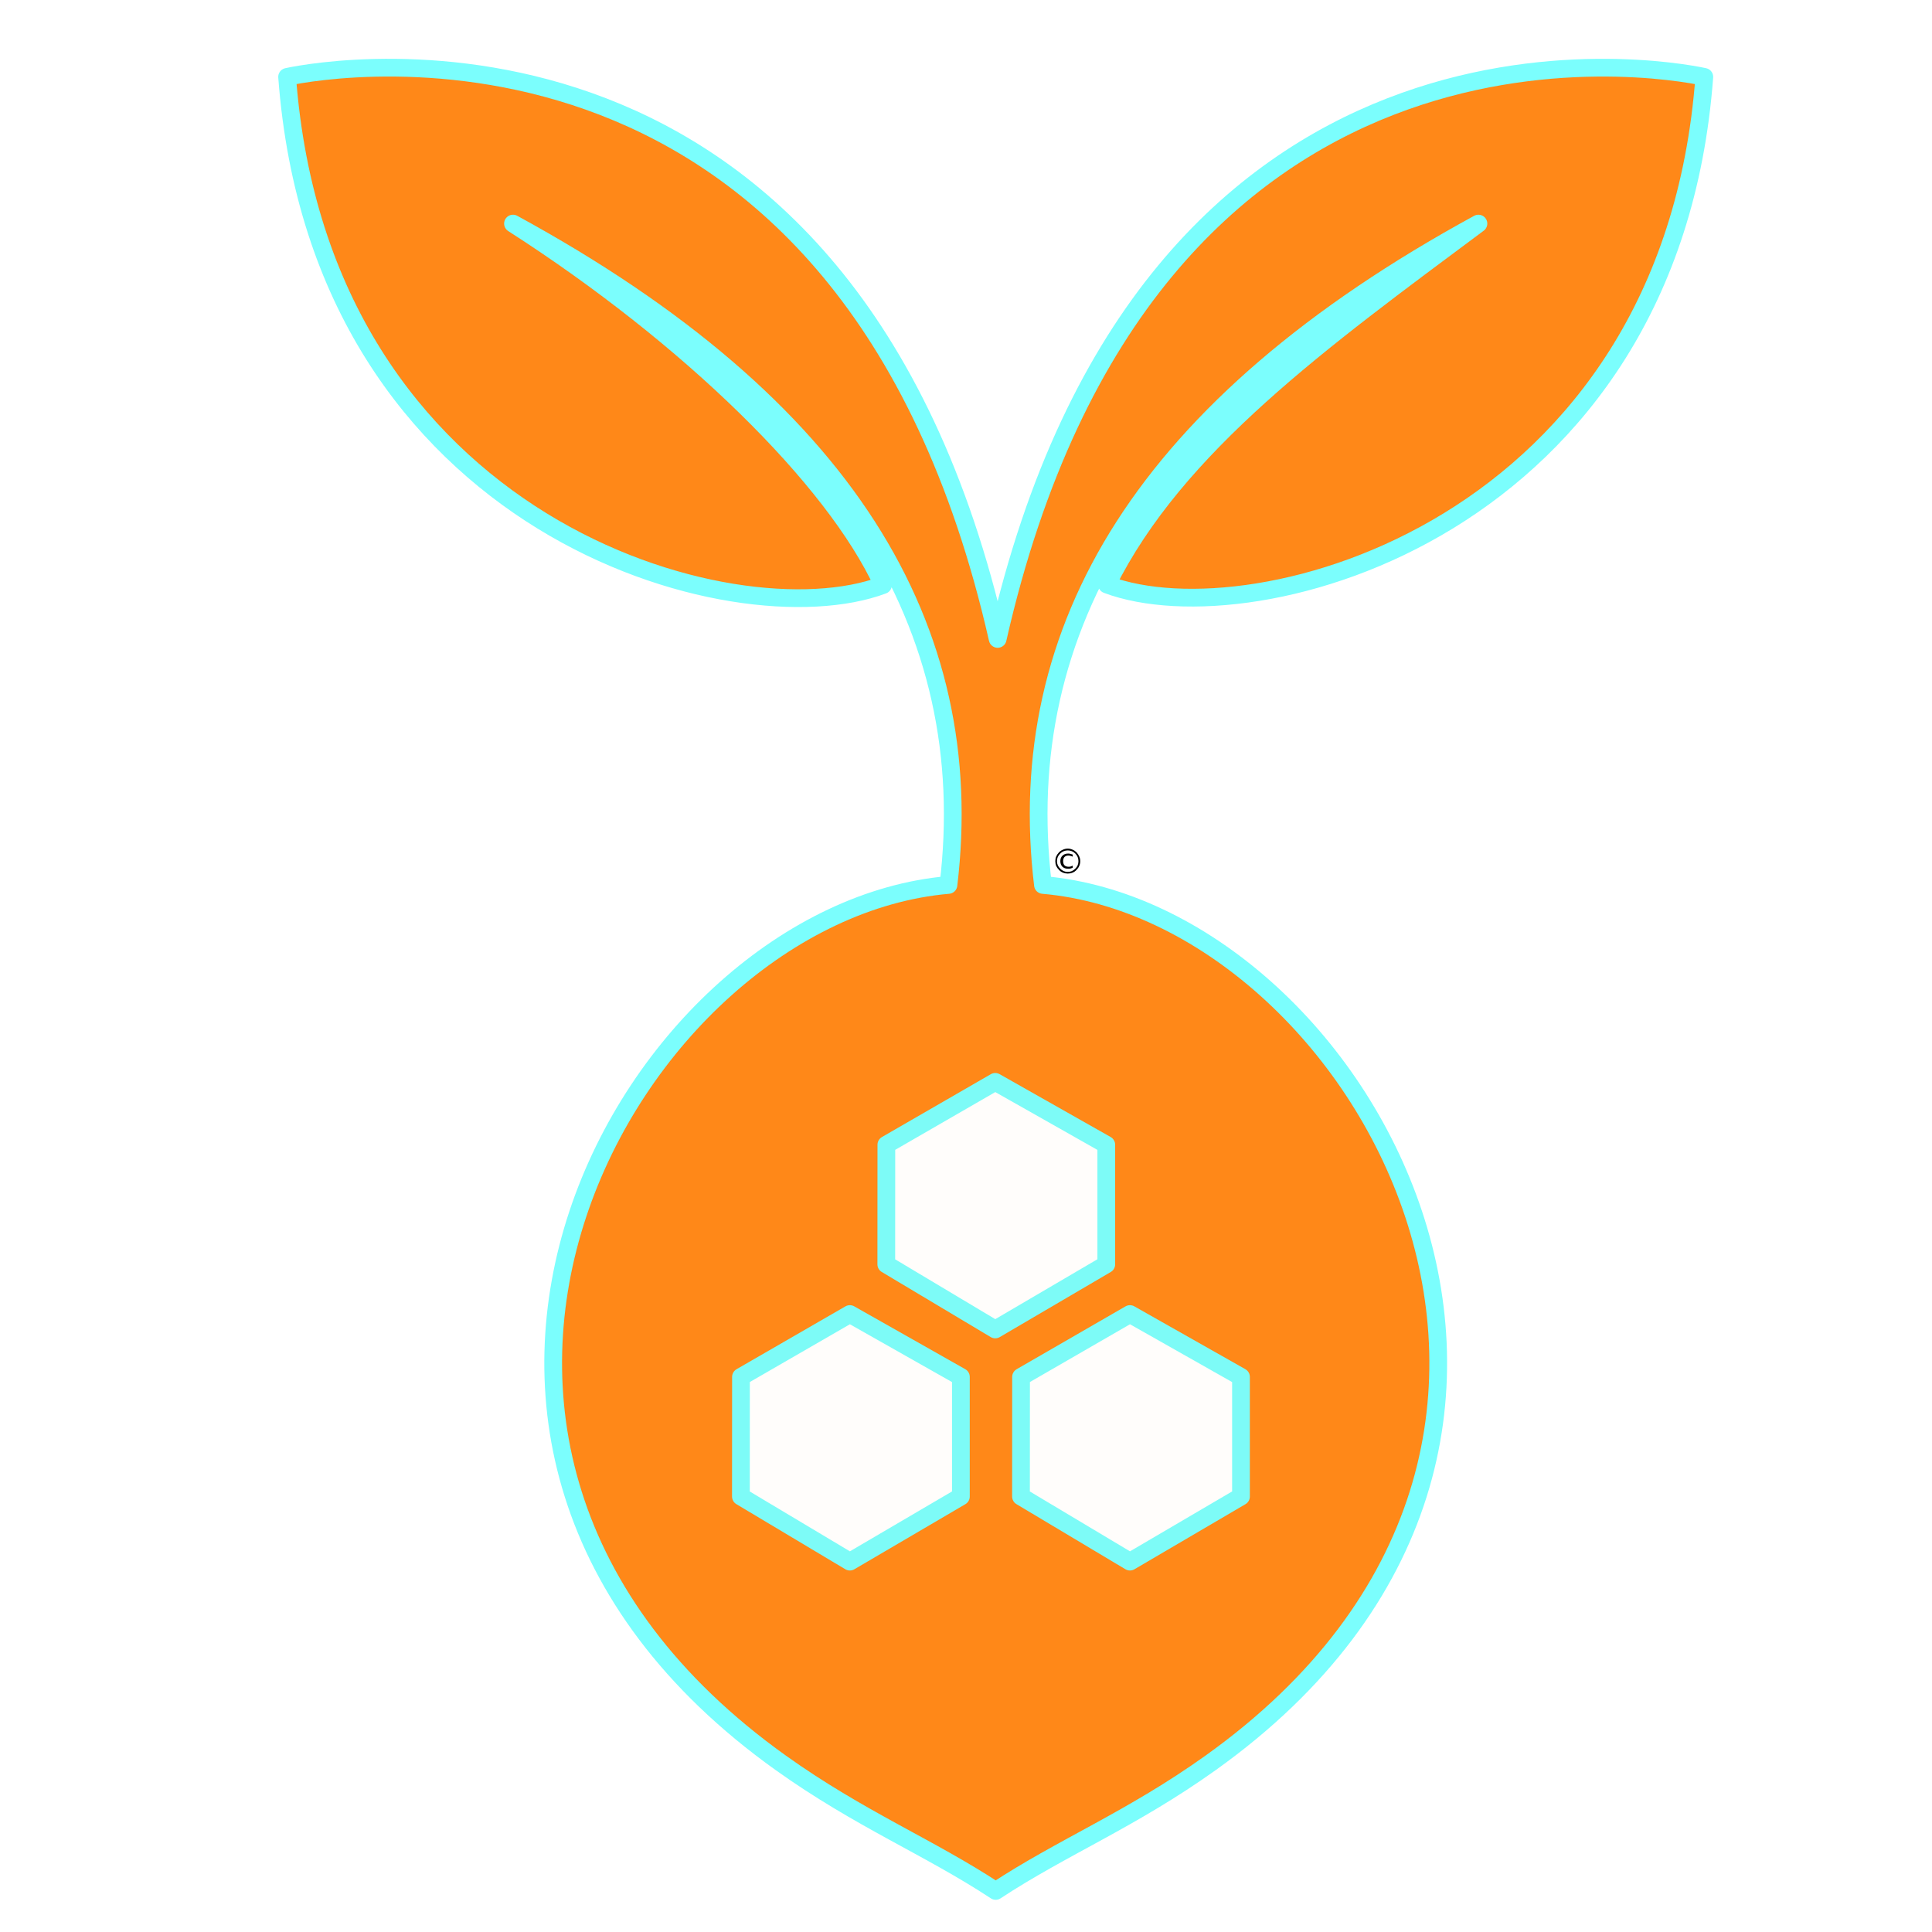
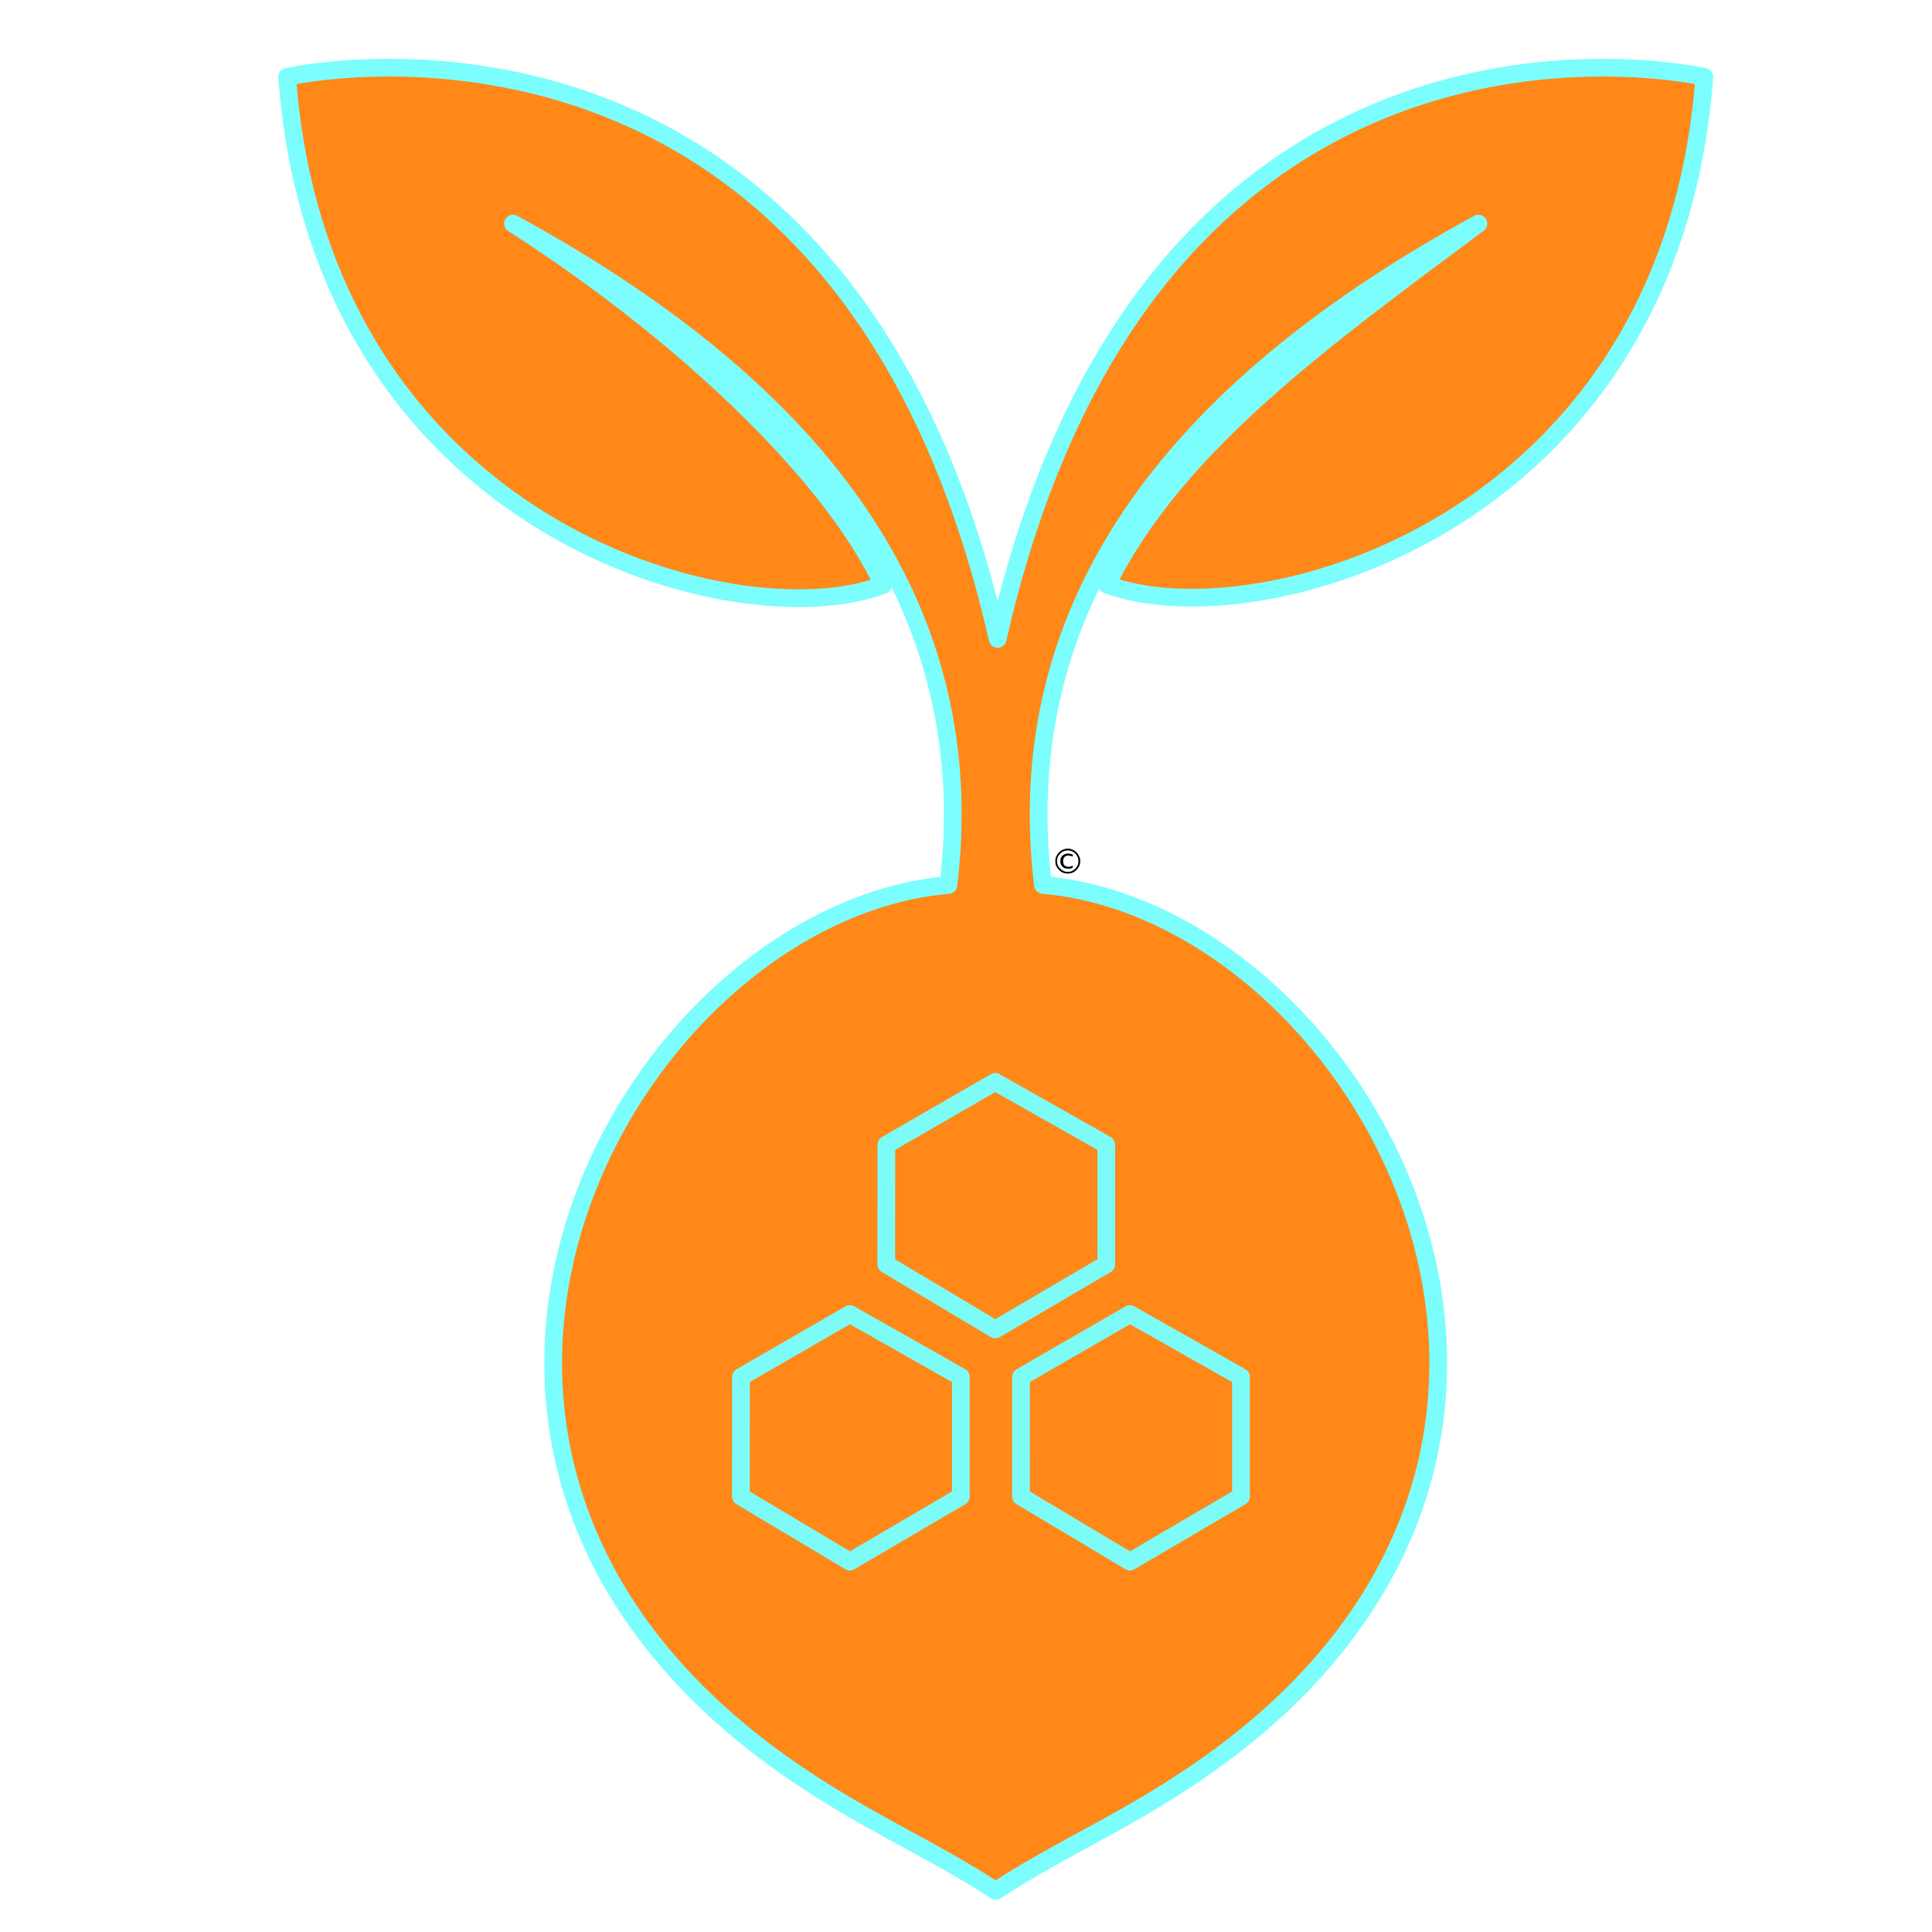
<svg xmlns="http://www.w3.org/2000/svg" width="270mm" height="270mm" viewBox="0 0 270 270" version="1.1" id="svg1" xml:space="preserve">
  <defs id="defs1" />
  <g id="layer1">
    <g id="g1">
      <rect style="opacity:0.991;fill:#ffffff;fill-opacity:0.992;stroke:none;stroke-width:4.545;stroke-linecap:round;stroke-linejoin:round;stroke-miterlimit:1" id="rect1" width="270" height="270" x="0" y="0" />
      <text xml:space="preserve" style="font-size:4.789px;font-family:'DejaVu Sans';-inkscape-font-specification:'DejaVu Sans';writing-mode:lr-tb;direction:ltr;opacity:0.991;fill:#000000;stroke-width:0.679;stroke-linecap:square;stroke-miterlimit:1" x="146.823" y="122.081" id="text1">
        <tspan id="tspan1" style="font-size:4.789px;fill:#000000;stroke-width:0.679" x="146.823" y="122.081">©</tspan>
      </text>
      <path style="opacity:0.991;fill:#ff8716;fill-opacity:1;stroke:#7afefd;stroke-width:2.479;stroke-linecap:round;stroke-linejoin:round;stroke-miterlimit:1;stroke-dasharray:none;stroke-opacity:1" d="m 238.18,10.745 c -4.701,63.021 -62.768,78.724 -83.475,70.945 9.659,-19.454 30.02,-34.131 51.907,-50.443 -46.623,25.414 -65.155,56.581 -60.857,92.424 44.218,3.837 86.105,77.919 23.431,122.69 -11.032,7.881 -20.759,11.787 -30.035,17.899 -9.276,-6.112 -19.003,-10.018 -30.035,-17.899 C 46.443,201.59 88.33,127.508 132.548,123.671 136.846,87.827 118.314,56.66 71.692,31.246 96.226,46.983 116.563,66.871 123.4,81.765 102.694,89.543 44.825,73.765 40.124,10.744 46.377,9.386 118.466,-3.021 139.425,89.29 160.384,-3.02 231.927,9.387 238.18,10.745 Z" id="path1-0" />
-       <path style="opacity:0.991;fill:#ffffff;fill-opacity:0.992;stroke:#7cfcf9;stroke-width:2.479;stroke-linecap:round;stroke-linejoin:round;stroke-miterlimit:1;stroke-dasharray:none;stroke-opacity:1" d="m 142.695,192.424 15.216,-8.784 15.518,8.784 v 16.717 l -15.518,9.099 -15.226,-9.099 z" id="path1-8" />
-       <path style="opacity:0.991;fill:#ffffff;fill-opacity:0.992;stroke:#7cfcf9;stroke-width:2.479;stroke-linecap:round;stroke-linejoin:round;stroke-miterlimit:1;stroke-dasharray:none;stroke-opacity:1" d="m 123.87,159.977 15.216,-8.784 15.518,8.784 v 16.717 l -15.518,9.099 -15.226,-9.099 z" id="path1" />
-       <path style="opacity:0.991;fill:#ffffff;fill-opacity:0.992;stroke:#7cfcf9;stroke-width:2.479;stroke-linecap:round;stroke-linejoin:round;stroke-miterlimit:1;stroke-dasharray:none;stroke-opacity:1" d="m 103.552,192.424 15.216,-8.784 15.518,8.784 v 16.717 l -15.518,9.099 -15.226,-9.099 z" id="path1-7" />
+       <path style="opacity:0.991;fill:#ff8818;fill-opacity:1;stroke:#7cfcf9;stroke-width:2.479;stroke-linecap:round;stroke-linejoin:round;stroke-miterlimit:1;stroke-dasharray:none;stroke-opacity:1" d="m 142.695,192.424 15.216,-8.784 15.518,8.784 v 16.717 l -15.518,9.099 -15.226,-9.099 z" id="path1-8" />
+       <path style="opacity:0.991;fill:#ff8818;fill-opacity:1;stroke:#7cfcf9;stroke-width:2.479;stroke-linecap:round;stroke-linejoin:round;stroke-miterlimit:1;stroke-dasharray:none;stroke-opacity:1" d="m 123.87,159.977 15.216,-8.784 15.518,8.784 v 16.717 l -15.518,9.099 -15.226,-9.099 z" id="path1" />
+       <path style="opacity:0.991;fill:#ff8818;fill-opacity:1;stroke:#7cfcf9;stroke-width:2.479;stroke-linecap:round;stroke-linejoin:round;stroke-miterlimit:1;stroke-dasharray:none;stroke-opacity:1" d="m 103.552,192.424 15.216,-8.784 15.518,8.784 v 16.717 l -15.518,9.099 -15.226,-9.099 z" id="path1-7" />
    </g>
  </g>
</svg>
